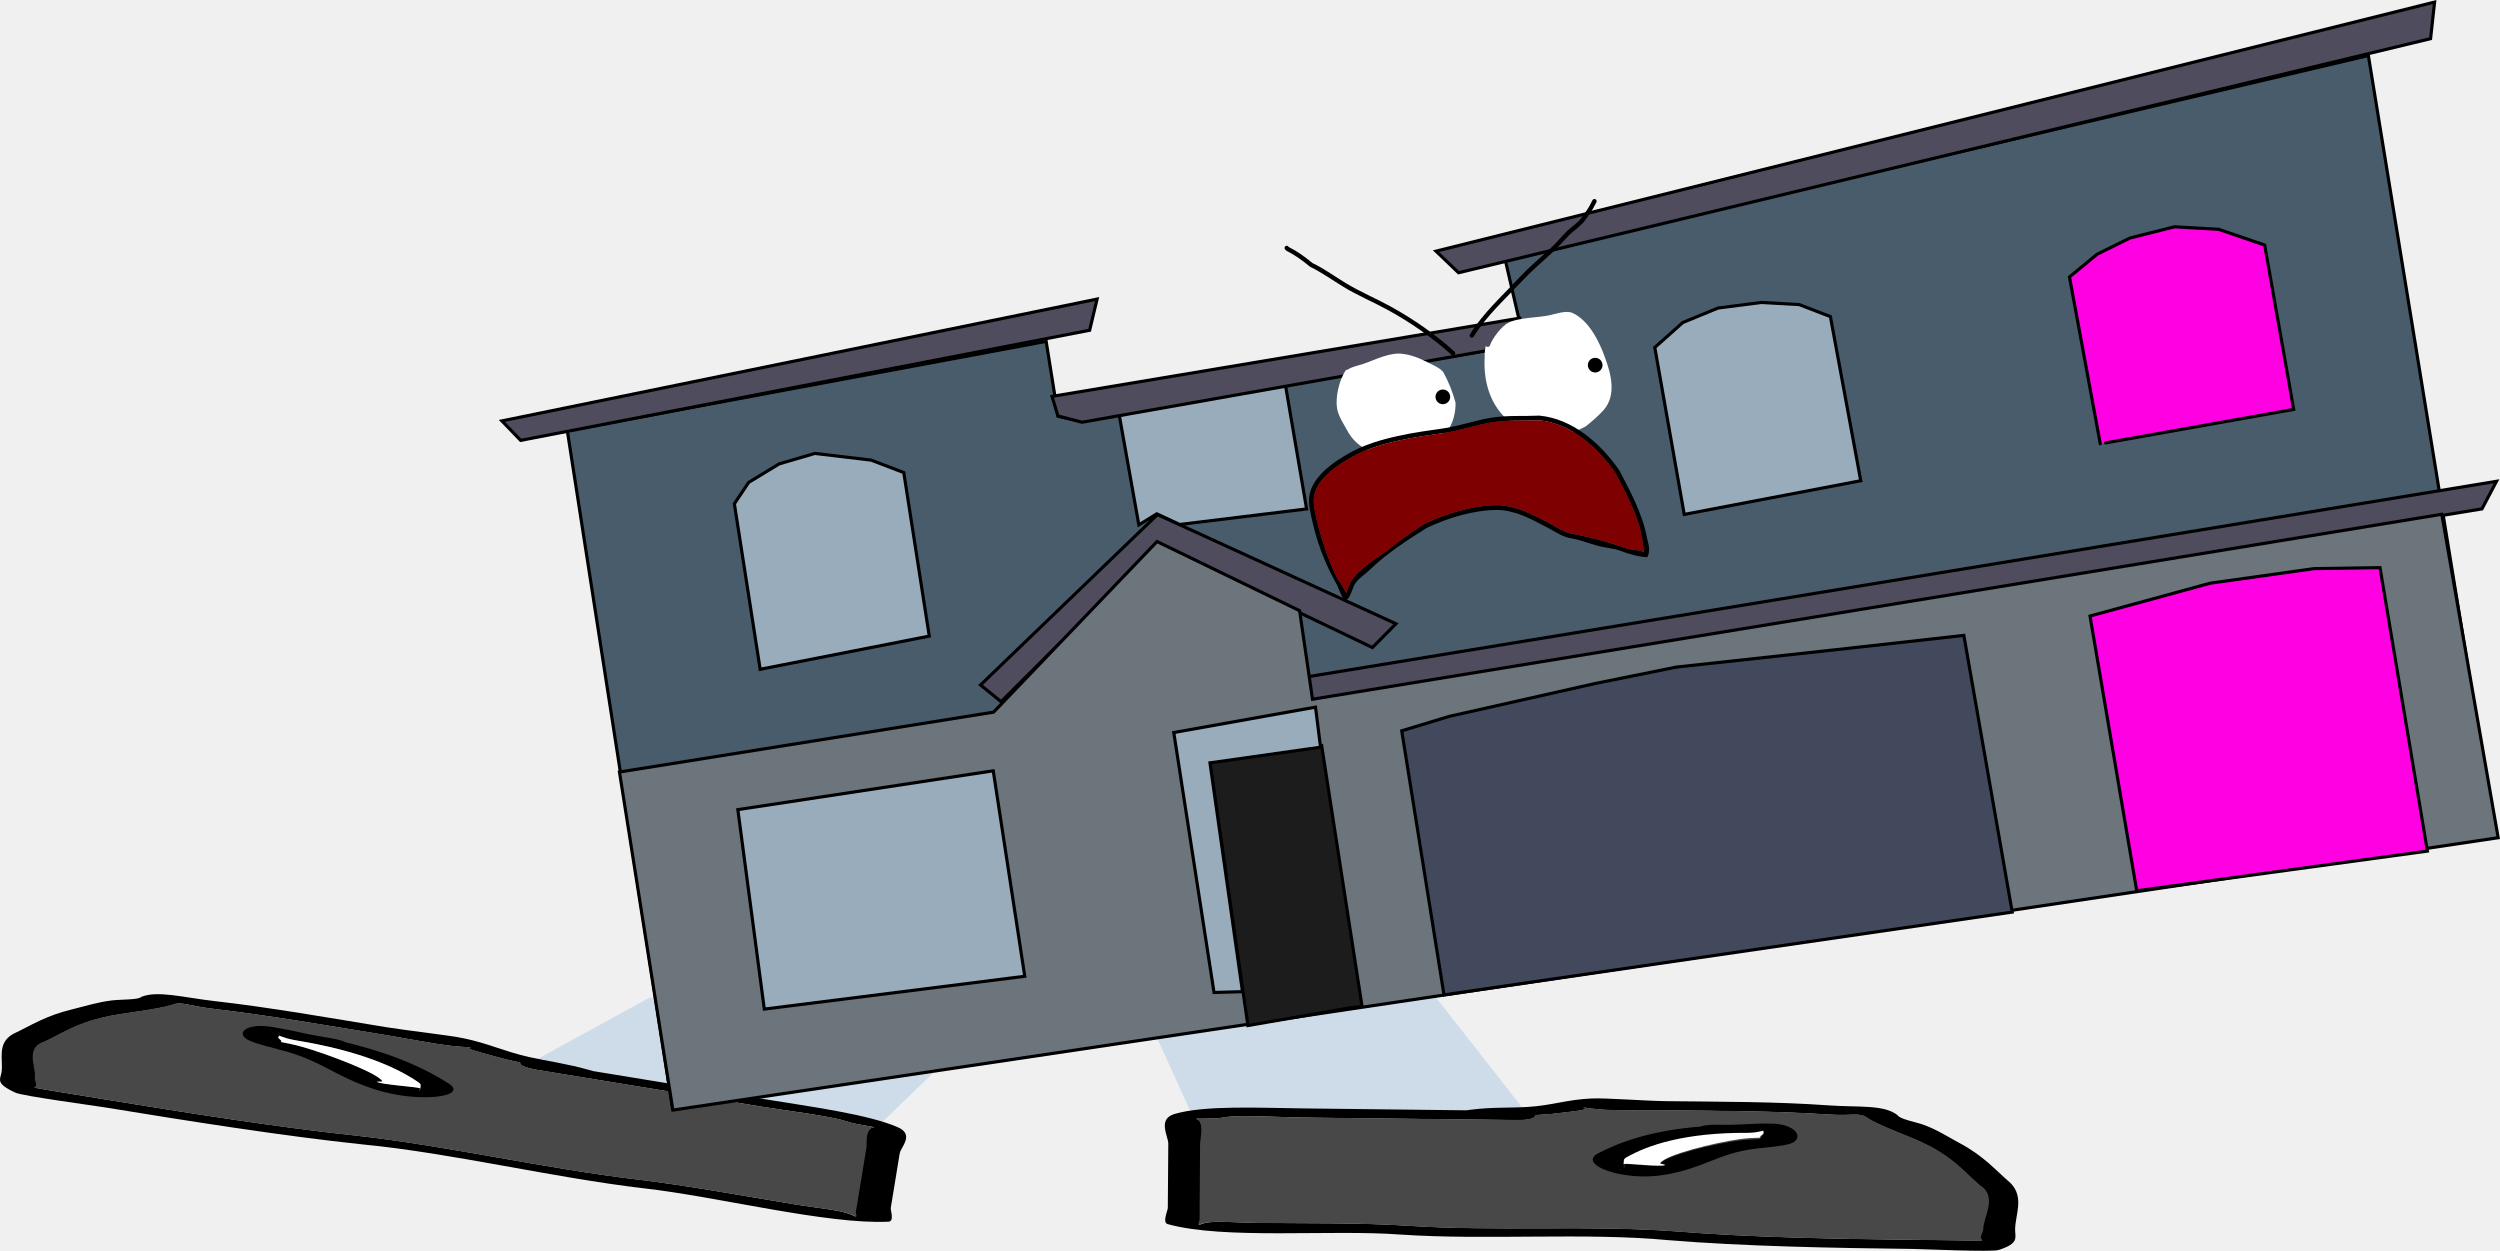
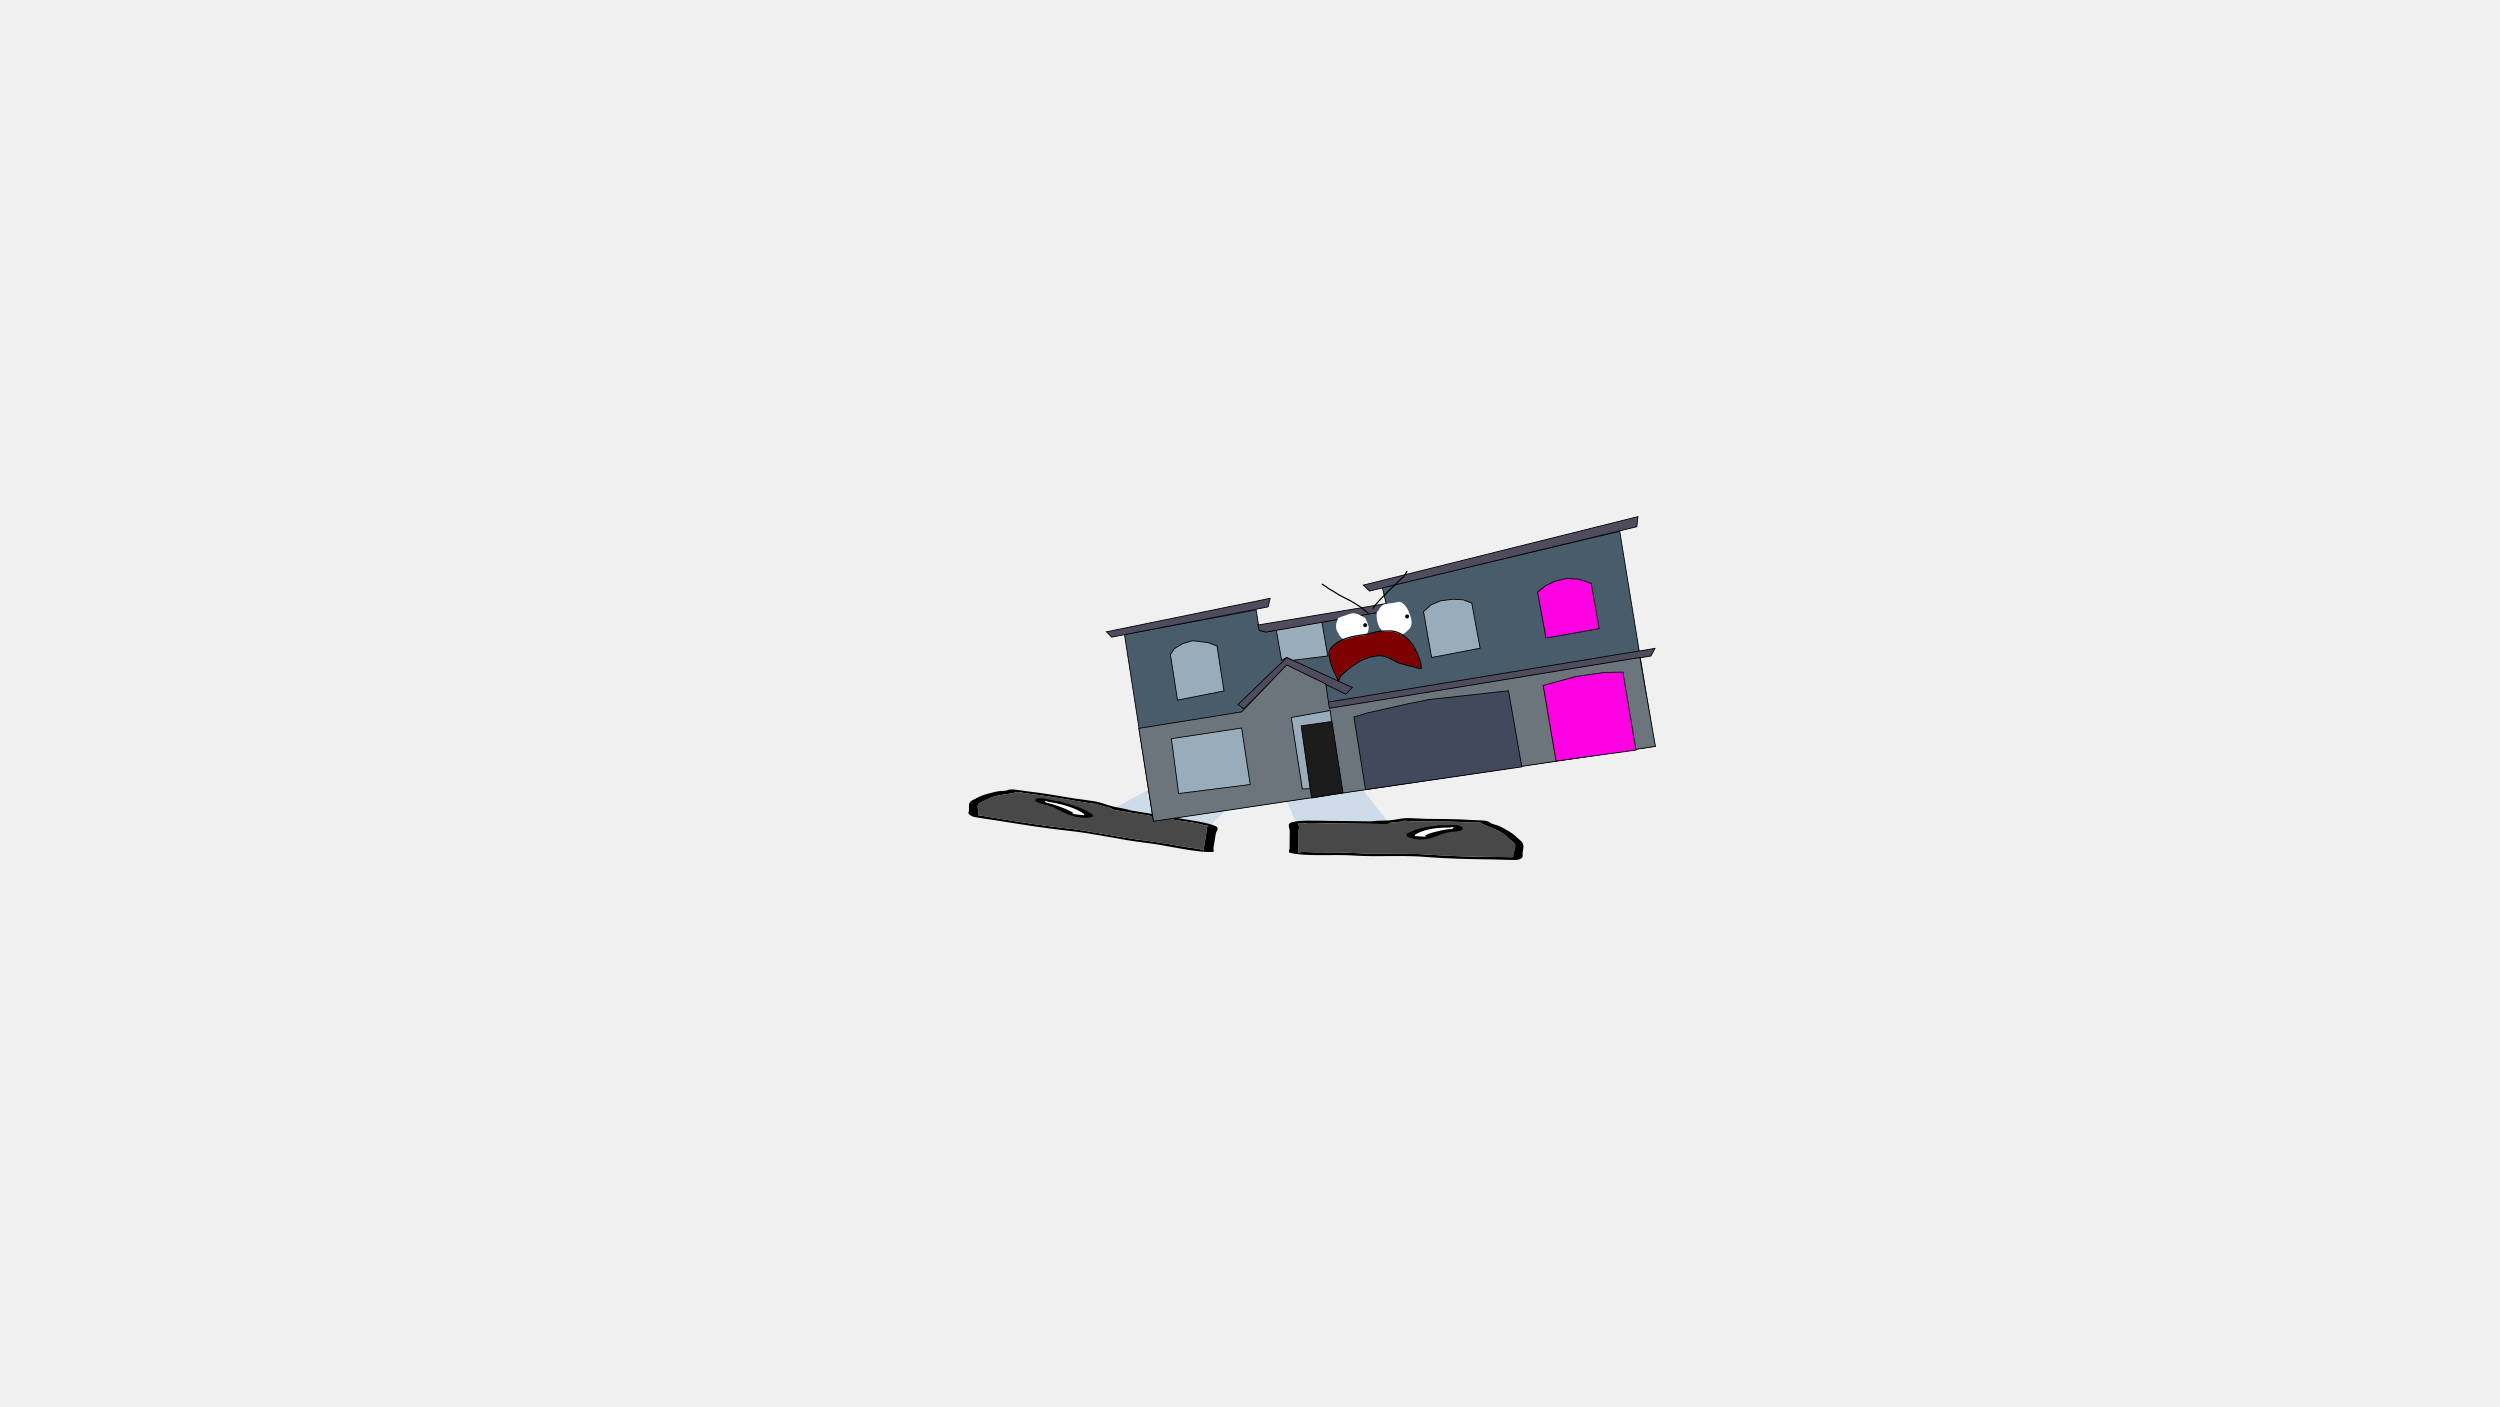
- <svg xmlns="http://www.w3.org/2000/svg" version="1.1" width="791.446" height="395.973" viewBox="0,0,791.446,395.973">
-   <g transform="translate(2.37353,35.68145)">
+ <svg xmlns="http://www.w3.org/2000/svg" version="1.1" width="2878.25" height="1619.58" viewBox="0,0,2878.25,1619.58">
+   <g transform="translate(1117.373,629.8093)">
    <g data-paper-data="{&quot;isPaintingLayer&quot;:true}" fill-rule="nonzero" stroke-linejoin="miter" stroke-miterlimit="10" stroke-dasharray="" stroke-dashoffset="0" style="mix-blend-mode: normal">
      <path d="M163.675,301.823l39.596,-21.697l98.116,15.817l-25.183,24.309z" data-paper-data="{&quot;index&quot;:null}" fill="#cedce9" stroke="#000000" stroke-width="0" stroke-linecap="round" />
      <path d="M154.582,298.856c-3.324,-0.942 -11.286,-2.866 -7.651,-2.912c-1.964,-0.116 -4.581,-0.294 -5.963,-0.453c-6.547,-0.753 -14.914,-2.442 -21.616,-3.54c-18.388,-3.012 -36.214,-6.1 -54.142,-8.232c-8.102,-0.964 -10.135,-2.419 -12.855,-1.294c-5.515,1.731 -15.477,2.451 -22.058,4.026c-8.92,2.134 -12.71,4.984 -18.401,7.656c-6.263,1.943 -2.456,8.266 -2.983,11.483c-0.141,0.861 1.232,2.66 -0.423,3.04c1.537,0.285 3.022,0.558 3.97,0.713c6.305,1.033 12.609,2.065 18.914,3.098c25.079,4.107 54.239,8.754 78.809,11.349c29.145,3.249 60.121,10.508 89.474,13.947c16.064,1.945 33.391,5.19 49.635,7.855c8.241,1.352 15.415,1.792 18.813,3.716c0.893,0.506 0.135,-0.824 0.202,-1.236c0.169,-1.03 0.337,-2.06 0.506,-3.09c0.945,-5.767 1.889,-11.535 2.834,-17.302c0.223,-1.363 -0.541,-6.497 2.779,-6.496c-0.605,-0.108 -1.289,-0.233 -1.666,-0.302c-3.334,-0.603 -5.209,-0.867 -7.749,-1.72c-4.409,-1.481 -19.783,-3.423 -25.925,-4.429c-23.868,-3.909 -47.736,-7.818 -71.604,-11.727c0,0 -5.404,-0.885 -5.202,-2.121c0.008,-0.051 0.025,-0.098 0.05,-0.142c-2.563,-0.548 -5.144,-1.149 -7.749,-1.888zM239.491,312.261c14.408,2.36 32.919,4.789 42.348,8.906c5.403,2.359 0.932,6.354 0.617,8.283c-0.945,5.767 -1.889,11.535 -2.834,17.302c-0.108,0.659 1.218,4.23 -0.708,4.326c-19.462,0.961 -54.382,-7.993 -77.534,-10.57c-28.702,-3.363 -61.104,-11.219 -88.968,-13.89c-25.324,-2.674 -55.574,-7.468 -81.443,-11.704c-3.711,-0.608 -26.068,-3.609 -28.371,-4.646c-6.605,-2.974 -4.85,-4.265 -4.493,-6.447c0.646,-3.945 -1.642,-9.149 3.666,-12.174c5.833,-2.739 10.102,-5.745 19.041,-7.884c3.606,-0.863 7.56,-2.159 12.13,-2.723c2.99,-0.369 8.556,-0.155 9.416,-1.131c5.092,-2.105 13.293,0.201 23.258,1.339c17.739,2.026 35.911,5.247 54.142,8.232c6.724,1.101 19.976,2.545 24.683,3.542c8.194,1.736 12.717,4.13 20.641,5.918c5.815,1.313 12.037,2.118 18.762,4.025c0.511,0.145 1.021,0.289 1.532,0.434c18.039,2.954 36.077,5.909 54.116,8.863z" data-paper-data="{&quot;index&quot;:null}" fill="#000000" stroke="none" stroke-width="0" stroke-linecap="butt" />
      <path d="M162.415,300.697c-0.025,0.044 -0.042,0.091 -0.05,0.142c-0.202,1.236 5.228,2.127 5.228,2.127c23.868,3.909 47.859,7.863 71.727,11.772c6.142,1.006 21.529,2.956 25.938,4.437c2.54,0.853 4.418,1.12 7.753,1.723c0.376,0.068 1.061,0.194 1.666,0.302c-3.32,-0.002 -2.541,5.147 -2.764,6.51c-0.945,5.767 -1.906,11.567 -2.851,17.335c-0.169,1.03 -0.347,2.063 -0.516,3.093c-0.067,0.412 0.686,1.743 -0.207,1.237c-3.398,-1.924 -10.579,-2.362 -18.82,-3.714c-16.244,-2.665 -33.622,-5.905 -49.687,-7.849c-29.353,-3.439 -60.617,-10.733 -89.763,-13.982c-24.57,-2.595 -53.845,-7.283 -78.924,-11.39c-6.305,-1.033 -12.62,-2.071 -18.925,-3.103c-0.949,-0.155 -2.435,-0.43 -3.972,-0.714c1.655,-0.38 0.273,-2.185 0.414,-3.046c0.527,-3.218 -3.302,-9.566 2.961,-11.509c5.692,-2.672 9.497,-5.544 18.416,-7.678c6.581,-1.575 16.586,-2.306 22.102,-4.038c2.721,-1.125 4.771,0.328 12.873,1.292c17.928,2.132 35.872,5.223 54.26,8.234c6.703,1.098 15.146,2.797 21.692,3.549c1.382,0.159 4.02,0.34 5.984,0.456c-3.635,0.046 4.359,1.976 7.683,2.918c2.605,0.738 5.217,1.346 7.78,1.894z" data-paper-data="{&quot;index&quot;:null}" fill="#484848" stroke="none" stroke-width="0" stroke-linecap="butt" />
      <path d="M85.915,292.82c-0.068,0.418 1.712,1.229 0.729,1.408c2.366,0.445 4.735,0.958 6.817,1.548c8.029,2.276 24.117,8.411 25.317,10.923c0.098,0.204 -2.221,-0.144 -1.856,0.083c1.215,0.755 11.995,1.555 13.192,1.908c0.271,0.08 0.398,0.156 0.442,0.231c-0.023,-0.214 -0.043,-0.421 -0.023,-0.545c0.072,-0.438 0.225,-0.897 -0.567,-1.429c-6.712,-4.643 -18.063,-9.871 -38.647,-13.242c0,0 -2.429,-0.398 -3.969,-1.032c-0.523,-0.157 -0.924,-0.306 -1.187,-0.448c-0.11,0.224 -0.224,0.452 -0.248,0.595zM130.331,309.612c0.327,0.313 0.287,-0.124 0.237,-0.584c-0.057,0.186 -0.461,0.37 -0.237,0.584zM139.814,307.425c6.216,4.174 -9.777,6.166 -23.297,1.828c-12.756,-4.093 -16.542,-8.739 -28.252,-12.058c-3.956,-1.121 -8.746,-2.164 -11.632,-3.424c-4.573,-1.997 -1.778,-5.801 7.348,-4.306c6.572,1.076 9.729,2.094 15.847,3.096l2.702,0.443c0,0 3.102,0.508 4.517,1.292c15.812,3.817 25.587,8.535 32.765,13.13z" data-paper-data="{&quot;index&quot;:null}" fill="#000000" stroke="none" stroke-width="0" stroke-linecap="butt" />
      <path d="M85.969,292.151c0.263,0.141 0.665,0.291 1.187,0.448c1.54,0.635 3.981,1.032 3.981,1.032c20.584,3.371 32.353,8.742 39.065,13.385c0.792,0.532 0.614,0.996 0.542,1.434c-0.02,0.125 -0.011,0.332 0.012,0.546c-0.044,-0.075 -0.169,-0.151 -0.44,-0.231c-1.197,-0.354 -12.072,-1.153 -13.287,-1.907c-0.365,-0.227 1.715,-0.029 1.617,-0.233c-1.2,-2.511 -17.371,-8.643 -25.4,-10.918c-2.083,-0.59 -4.466,-1.101 -6.832,-1.546c0.983,-0.179 -0.774,-0.994 -0.706,-1.412c0.023,-0.143 0.151,-0.372 0.261,-0.596z" data-paper-data="{&quot;index&quot;:null}" fill="#ffffff" stroke="none" stroke-width="0" stroke-linecap="butt" />
      <path d="M374.767,316.697l-19.46,-42.597l93.626,1.798l33.26,42.433z" data-paper-data="{&quot;index&quot;:null}" fill="#cedce9" stroke="#000000" stroke-width="0" stroke-linecap="round" />
      <path d="M491.112,316.739c-2.537,0.328 -5.03,0.503 -7.497,0.622c0.016,0.055 0.024,0.113 0.024,0.172c-0.011,1.456 -5.17,1.396 -5.17,1.396c-22.786,-0.267 -45.571,-0.534 -68.357,-0.801c-5.863,-0.069 -20.448,-0.9 -24.779,-0.08c-2.495,0.472 -4.278,0.402 -7.47,0.43c-0.36,0.003 -1.016,0.011 -1.595,0.014c3.082,0.658 1.546,6.387 1.533,7.994c-0.052,6.795 -0.105,13.59 -0.157,20.385c-0.009,1.213 -0.019,2.427 -0.028,3.64c-0.004,0.485 -0.922,1.858 -0.011,1.456c3.464,-1.528 10.195,-0.606 18.062,-0.516c15.508,0.176 32.115,-0.097 47.34,0.869c27.801,1.896 57.725,-0.262 85.303,1.811c23.226,1.912 51.042,2.386 74.984,2.667c6.019,0.071 12.038,0.141 18.057,0.212c0.906,0.011 2.328,-0.007 3.8,-0.028c-1.475,-0.764 0.089,-2.552 0.097,-3.567c0.029,-3.791 4.582,-10.277 -0.919,-13.748c-4.853,-4.193 -7.912,-8.211 -15.848,-12.429c-5.855,-3.112 -14.986,-5.917 -19.827,-8.997c-2.344,-1.829 -4.465,-0.566 -12.141,-1.073c-16.986,-1.122 -34.03,-1.127 -51.584,-1.333c-6.399,-0.075 -14.438,0.197 -20.636,-0.242c-1.308,-0.093 -3.766,-0.409 -5.608,-0.667c3.367,0.775 -4.334,1.396 -7.572,1.815zM410.135,315.215c17.221,0.202 34.441,0.404 51.662,0.606c0.497,-0.064 0.995,-0.129 1.492,-0.193c6.55,-0.847 12.456,-0.533 18.065,-0.88c7.644,-0.474 12.228,-2.317 20.114,-2.677c4.53,-0.206 17.065,0.774 23.483,0.85c17.404,0.204 34.792,0.127 51.584,1.333c9.433,0.677 17.418,-0.334 21.806,3.09c0.641,1.289 5.842,2.15 8.558,3.168c4.151,1.555 7.613,3.826 10.821,5.531c7.953,4.227 11.431,8.52 16.405,12.817c4.44,4.521 1.477,10.027 1.442,14.675c-0.02,2.57 1.401,4.398 -5.209,6.492c-2.305,0.73 -23.542,-0.276 -27.085,-0.318c-24.695,-0.29 -53.548,-0.812 -77.486,-2.783c-26.295,-2.479 -57.639,0.079 -84.824,-1.775c-21.906,-1.65 -55.763,1.665 -73.675,-3.305c-1.773,-0.492 0.033,-4.32 0.039,-5.096c0.052,-6.795 0.105,-13.59 0.157,-20.385c0.017,-2.272 -3.489,-7.737 1.907,-9.366c9.416,-2.842 26.99,-1.945 40.745,-1.783z" data-paper-data="{&quot;index&quot;:null}" fill="#000000" stroke="none" stroke-width="0" stroke-linecap="butt" />
      <path d="M483.544,317.29c2.467,-0.119 4.99,-0.296 7.527,-0.623c3.237,-0.418 10.969,-1.04 7.602,-1.815c1.842,0.257 4.32,0.574 5.629,0.667c6.198,0.439 14.309,0.171 20.708,0.246c17.554,0.206 34.709,0.233 51.695,1.355c7.676,0.507 9.813,-0.75 12.157,1.079c4.841,3.08 14.01,5.907 19.866,9.019c7.936,4.218 11.006,8.264 15.858,12.457c5.501,3.471 0.924,9.982 0.895,13.773c-0.008,1.015 -1.582,2.808 -0.107,3.572c-1.472,0.02 -2.896,0.039 -3.802,0.029c-6.019,-0.071 -12.048,-0.137 -18.067,-0.207c-23.942,-0.281 -51.872,-0.731 -75.097,-2.643c-27.578,-2.073 -57.775,0.068 -85.576,-1.828c-15.225,-0.966 -31.879,-0.71 -47.387,-0.886c-7.867,-0.089 -14.604,-1.015 -18.068,0.513c-0.911,0.402 0.004,-0.973 0.007,-1.458c0.009,-1.213 0.01,-2.433 0.019,-3.646c0.052,-6.795 0.094,-13.63 0.146,-20.425c0.012,-1.606 1.564,-7.35 -1.517,-8.008c0.579,-0.003 1.235,-0.012 1.595,-0.015c3.192,-0.028 4.979,0.04 7.474,-0.433c4.331,-0.82 18.929,0.005 24.792,0.074c22.786,0.267 45.693,0.507 68.478,0.774c0,0 5.184,0.058 5.196,-1.398c0,-0.06 -0.007,-0.117 -0.023,-0.172z" data-paper-data="{&quot;index&quot;:null}" fill="#484848" stroke="none" stroke-width="0" stroke-linecap="butt" />
      <path d="M555.826,323.476c0.001,-0.169 -0.068,-0.452 -0.134,-0.731c-0.267,0.11 -0.664,0.201 -1.174,0.277c-1.532,0.421 -3.851,0.394 -3.851,0.394c-19.651,-0.23 -31.03,3.502 -38.008,7.486c-0.821,0.452 -0.753,1.008 -0.757,1.524c-0.001,0.147 -0.053,0.379 -0.109,0.62c0.053,-0.077 0.183,-0.139 0.447,-0.177c1.168,-0.167 11.304,1.059 12.554,0.436c0.376,-0.187 -1.833,-0.249 -1.71,-0.464c1.519,-2.638 17.441,-6.469 25.261,-7.479c2.028,-0.262 4.31,-0.379 6.578,-0.419c-0.883,-0.4 0.9,-0.976 0.903,-1.468zM511.765,333.166c-0.121,0.516 -0.229,1.01 0.126,0.716c0.242,-0.201 -0.103,-0.491 -0.126,-0.716zM503.44,329.492c7.403,-3.837 17.237,-7.299 32.53,-8.527c1.44,-0.616 4.401,-0.582 4.401,-0.582l2.579,0.03c5.841,0.068 8.935,-0.47 15.209,-0.396c8.713,0.102 10.695,5.015 6.128,6.394c-2.882,0.87 -7.496,1.112 -11.349,1.61c-11.405,1.474 -15.667,6.044 -28.168,8.196c-13.249,2.281 -27.774,-3.18 -21.331,-6.726z" data-paper-data="{&quot;index&quot;:null}" fill="#000000" stroke="none" stroke-width="0" stroke-linecap="butt" />
      <path d="M555.816,322.248c0.068,0.278 0.15,0.565 0.15,0.734c-0.002,0.492 -1.761,1.089 -0.876,1.483c-2.268,0.055 -4.562,0.182 -6.589,0.459c-7.815,1.066 -23.796,4.988 -25.302,7.636c-0.123,0.215 1.841,0.389 1.466,0.578c-1.247,0.632 -11.476,-0.543 -12.643,-0.368c-0.264,0.04 -0.393,0.103 -0.445,0.181c0.055,-0.241 0.096,-0.477 0.096,-0.624c0.002,-0.516 -0.091,-1.082 0.727,-1.54c6.959,-4.034 18.732,-7.93 38.383,-7.837c0,0 2.33,0.014 3.859,-0.418c0.51,-0.079 0.907,-0.174 1.173,-0.285z" data-paper-data="{&quot;index&quot;:null}" fill="#ffffff" stroke="none" stroke-width="0" stroke-linecap="butt" />
      <g>
        <g data-paper-data="{&quot;index&quot;:null}" stroke="#000000" stroke-width="1" stroke-linecap="round">
          <path d="M210.552,315.153l-33.33,-214.507l151.591,-28.259l3.796,23.718l6.995,1.546l140.694,-24.516l-6.211,-26.835l273.316,-64.401l39.495,242.616l1.102,4.801z" fill="#495c6b" />
          <path d="M405.255,179.606l382.713,-62.915l-4.6,8.733l-375.019,61.351z" fill="#4f4c5d" />
          <path d="M314.549,186.459l-6.511,-5.289l56.011,-53.949l75.508,34.566l-7.459,7.525l-67.84,-32.461z" fill="#4f4c5d" />
          <path d="M788.492,229.523l-577.846,86.224l-16.913,-107.027l118.438,-18.955l51.747,-54.006l45.13,21.894l4.092,28.023l357.505,-58.548z" fill="#6c757c" />
          <path d="M674.067,246.326l-14.783,-86.979l38.021,-10.398l32.907,-4.619l20.87,-0.32l15.01,89.747z" fill="#ff00e3" />
          <path d="M454.763,279.266l-13.378,-83.591l15.015,-4.56l46.214,-10.416l25.698,-5.191l50.769,-5.537l40.259,-4.502l15.313,87.595z" fill="#42495c" />
          <path d="M416.04,200.378l12.772,82.502l-4.643,0.635l-31.477,5.469l-12.074,-83.531z" fill="#1c1c1c" />
          <path d="M381.959,278.516l-12.739,-82.292l44.868,-8.043l1.599,12.685l-35.01,4.956l10.299,72.438z" fill="#99acbb" />
          <path d="M231.209,220.63l80.854,-12.293l9.979,65.048l-82.452,10.392z" fill="#99acbb" />
          <path d="M238.28,176.201l-8.17,-52.397l4.525,-6.763l9.631,-5.855l11.331,-3.323l17.808,2.111l10.338,3.953l8.069,51.766z" fill="#99acbb" />
          <path d="M404.525,85.97l6.748,39.468l-40.191,4.922l-7.226,-3.373l-5.695,3.5l-6.251,-35.018z" fill="#99acbb" />
          <path d="M530.821,127.172l-9.322,-52.859l8.874,-7.891l11.129,-4.585l13.736,-1.767l11.97,0.672l9.884,3.81l9.608,51.951z" fill="#99acbb" />
          <path d="M662.525,104.8l-9.743,-52.792l8.765,-7.226l10.397,-5.115l14.098,-3.55l13.93,0.79l14.603,4.996l9.188,52.018l-59.555,10.61" fill="#ff00e3" />
          <path d="M767.095,-23.442l-307.723,74.105l-7.133,-6.838l316.13,-78.847z" fill="#4f4c5d" />
          <path d="M480.707,73.13l-140.526,24.862l-7.655,-2.01l-1.851,-6.174l148.088,-24.778z" fill="#4f4c5d" />
          <path d="M342.584,68.869l-180.12,34.865l-5.947,-6.166l188.424,-38.567z" fill="#4f4c5d" />
        </g>
        <path d="M468.398,74.102c0.656,0.238 0.894,-0.419 0.894,-0.419c0.802,-2.269 3.703,-6.177 5.932,-7.228c3.557,-1.677 8.861,-1.49 12.756,-2.296c2.019,-0.418 5.399,-1.672 7.416,-0.782c5.243,2.311 8.636,9.252 10.398,14.307c1.879,5.1 3.614,11.795 -0.492,16.444c-1.639,1.856 -3.707,3.608 -5.64,5.157c-4.86,2.586 -9.353,4.01 -14.854,2.539c-1.245,-0.333 -2.398,-1.245 -3.646,-1.606c-1.32,-0.381 -2.581,-0.318 -3.763,-1.06c-7.528,-4.868 -10.262,-13.22 -9.753,-21.799c-0.045,-0.979 0.037,-2.333 0.365,-3.568c0.065,0.123 0.182,0.237 0.386,0.311z" data-paper-data="{&quot;noHover&quot;:false,&quot;origItem&quot;:[&quot;Path&quot;,{&quot;applyMatrix&quot;:true,&quot;segments&quot;:[[[650.21918,215.53083],[0.09642,0.28248],[-1.11678,2.51045]],[[648.23979,222.96917],[0.23688,-2.09365],[-3.99719,18.04653]],[[661.52065,272.46131],[-14.33186,-12.89576],[2.25809,1.97805]],[[669.13405,275.97953],[-2.67384,-1.25807],[2.52852,1.1897]],[[676.31221,280.62035],[-2.5309,-1.13013],[11.18215,4.9932]],[[708.64273,280.28314],[-11.20046,3.83906],[4.63147,-2.63193]],[[722.34432,271.27187],[-4.11196,3.38365],[10.30015,-8.4758]],[[728.95604,236.59764],[2.25747,11.4699],[-2.02425,-11.33456]],[[711.78417,202.75226],[10.34843,6.68948],[-3.9821,-2.57413]],[[695.80115,201.90503],[4.42948,-0.20134],[-8.54459,0.38827]],[[667.99464,202.43639],[8.12416,-2.35187],[-5.09223,1.47416]],[[652.97385,215.74034],[2.47338,-4.54537],[0,0]],[[650.93415,216.32311],[1.31124,0.72846],[-0.40803,-0.22669]]],&quot;closed&quot;:true}]}" fill="#ffffff" stroke="none" stroke-width="0.5" stroke-linecap="butt" />
        <path d="M424.351,81.286c1.517,-0.959 2.943,-1.134 4.635,-1.691c4.025,-1.324 8.703,-3.956 13.037,-3.212c3.534,0.47 6.644,2.147 9.757,3.736c0.903,0.461 2.35,1.255 2.872,2.216c1.621,2.982 2.89,6.18 3.774,9.469c0.07,2.97 -0.813,7.004 -2.942,9.261c-0.702,0.744 -1.991,0.946 -2.799,1.65c-1.336,1.164 -2.539,2.359 -4.248,3.013c-1.579,0.604 -3.387,0.818 -5.004,1.361c-2.469,0.833 -4.468,2.482 -7.212,2.461c-1.098,-0.008 -2.517,-1.125 -3.511,-1.631c-3.697,-1.882 -5.972,-3.03 -8.192,-6.627c-1.246,-2.394 -3.132,-4.952 -3.602,-7.66c-0.596,-3.438 0.595,-9.032 2.867,-12.248c0.293,0.077 0.567,-0.097 0.567,-0.097z" data-paper-data="{&quot;noHover&quot;:false,&quot;origItem&quot;:[&quot;Path&quot;,{&quot;applyMatrix&quot;:true,&quot;segments&quot;:[[[553.7006,216.63619],[0.59532,0.26265],[-5.9169,6.05745]],[[543.47767,241.61406],[-0.09786,-7.50448],[0.0771,5.9122]],[[548.51691,259.06076],[-1.83345,-5.50735],[3.49251,8.39357]],[[563.62288,275.8706],[-7.21139,-5.25355],[1.93954,1.41297]],[[570.50559,280.51798],[-2.32834,-0.39046],[5.81946,0.97591]],[[586.6132,277.7361],[-5.52744,0.93058],[3.61778,-0.60169]],[[597.67025,276.5562],[-3.55835,0.74677],[3.85248,-0.8085]],[[607.689,271.61918],[-3.23302,2.01837],[1.9542,-1.22]],[[614.18224,269.07899],[-1.74293,1.34096],[5.28934,-4.06947]],[[623.55839,250.45956],[-0.86037,6.33091],[-0.75859,-7.28567]],[[618.77155,229.12149],[2.42948,6.88393],[-0.78333,-2.21957]],[[613.43497,223.45526],[1.76072,1.28556],[-6.07104,-4.43265]],[[594.03369,212.24122],[7.34554,2.19926],[-8.94925,-3.05305]],[[565.33653,214.62306],[8.99834,-1.44435],[-3.78346,0.60729]],[[554.93728,216.62397],[3.54869,-1.52183],[0,0]]],&quot;closed&quot;:true}]}" fill="#ffffff" stroke="none" stroke-width="0.5" stroke-linecap="butt" />
        <path d="M452.103,90.324c-0.203,-1.268 0.66,-2.46 1.928,-2.663c1.268,-0.203 2.46,0.66 2.663,1.928c0.203,1.268 -0.66,2.46 -1.928,2.663c-1.268,0.203 -2.46,-0.66 -2.663,-1.928z" fill="#000000" stroke="none" stroke-width="0.5" stroke-linecap="butt" />
        <path d="M500.33,80.284c-0.203,-1.268 0.66,-2.46 1.928,-2.663c1.268,-0.203 2.46,0.66 2.663,1.928c0.203,1.268 -0.66,2.46 -1.928,2.663c-1.268,0.203 -2.46,-0.66 -2.663,-1.928z" fill="#000000" stroke="none" stroke-width="0.5" stroke-linecap="butt" />
        <path d="M404.587,42.264c0.567,-0.407 0.973,0.16 0.973,0.16l-0.089,0.015c2.768,1.377 5.284,3.19 7.666,5.161c3.793,1.829 7.034,4.22 10.597,6.385c4.523,2.749 9.566,4.831 14.211,7.402c7.319,4.051 13.907,8.653 20.134,14.223c0,0 0.52,0.465 0.055,0.985c-0.465,0.52 -0.985,0.055 -0.985,0.055c-6.149,-5.5 -12.652,-10.042 -19.88,-14.042c-4.662,-2.58 -9.72,-4.671 -14.26,-7.43c-3.573,-2.171 -6.836,-4.544 -10.625,-6.403c-2.358,-1.925 -4.807,-3.73 -7.534,-5.086l-0.423,-0.45c0,0 -0.407,-0.567 0.16,-0.973z" fill="#000000" stroke="none" stroke-width="0.5" stroke-linecap="butt" />
        <path d="M502.713,27.404c0.617,0.325 0.292,0.942 0.292,0.942l-0.281,0.531c-0.852,1.848 -2.086,3.521 -3.278,5.167c-1.109,1.521 -2.508,2.494 -3.928,3.702c-2.111,1.796 -3.839,4.098 -5.866,5.986c-3.379,3.148 -6.819,5.977 -9.988,9.376c-5.247,5.628 -11.451,11.156 -15.489,17.767c0,0 -0.365,0.595 -0.959,0.23c-0.595,-0.365 -0.23,-0.959 -0.23,-0.959c4.114,-6.69 10.339,-12.282 15.658,-17.989c3.19,-3.422 6.655,-6.276 10.057,-9.445c2.034,-1.894 3.771,-4.191 5.883,-6.001c1.335,-1.144 2.698,-2.043 3.732,-3.484c1.135,-1.567 2.338,-3.164 3.139,-4.929l0.315,-0.601c0,0 0.325,-0.617 0.942,-0.292z" fill="#000000" stroke="none" stroke-width="0.5" stroke-linecap="butt" />
        <path d="M456.8,86.902c0.636,1.591 1.182,3.234 1.628,4.893c0.07,2.97 -0.808,7.007 -2.938,9.264c-0.702,0.744 -1.99,0.948 -2.798,1.651c-1.336,1.164 -2.539,2.363 -4.249,3.018c-1.579,0.604 -3.392,0.822 -5.008,1.364c-2.469,0.833 -4.476,2.481 -7.219,2.461c-1.098,-0.008 -2.52,-1.128 -3.514,-1.634c-3.697,-1.882 -5.971,-3.037 -8.191,-6.634c-1.246,-2.394 -3.128,-4.953 -3.598,-7.662c-0.331,-1.911 -0.108,-4.494 0.541,-6.95c0.184,0.092 0.366,0.093 0.366,0.093c6.984,0.074 14.165,-1.408 21.061,-0.893c4.548,0.838 9.162,0.091 13.629,1.05z" data-paper-data="{&quot;noHover&quot;:true,&quot;origItem&quot;:[&quot;Path&quot;,{&quot;applyMatrix&quot;:true,&quot;segments&quot;:[[[310.89291,115.48297],[0,0],[-4.24213,-1.69801]],[[297.66185,112.18117],[4.34188,1.59244],[-6.71071,-1.66925]],[[276.81117,109.49825],[6.87133,1.24933],[0,0]],[[276.46621,109.34428],[0.16574,0.12138],[-1.05329,2.31156]],[[274.77049,116.08875],[-0.00488,-1.93909],[0.00693,2.74918]],[[277.02805,124.22502],[-0.82549,-2.56954],[1.58272,3.91957]],[[283.96913,132.11444],[-3.32714,-2.47784],[0.89484,0.66643]],[[287.14642,134.30885],[-1.08062,-0.19293],[2.7009,0.4822]],[[294.64905,133.09425],[-2.57446,0.40562],[1.68498,-0.26205]],[[299.79566,132.59977],[-1.65807,0.32978],[1.79512,-0.35705]],[[304.4779,130.35339],[-1.51303,0.92258],[0.91455,-0.55766]],[[307.50927,129.20414],[-0.81692,0.61493],[2.47912,-1.86616]],[[311.95968,120.59316],[-0.43099,2.93926],[-0.15995,-1.71076]],[[311.18161,115.50933],[0.35862,1.67512],[0,0]]],&quot;closed&quot;:true}]}" fill="none" stroke="none" stroke-width="0.5" stroke-linecap="butt" />
        <path d="M517.217,133.242c-1.533,-6.683 -5.227,-13.489 -8.195,-19.179c-5.522,-8.021 -14.026,-15.68 -24.079,-16.671c-4.873,0.246 -9.639,-0.129 -14.506,0.581c-4.992,0.729 -9.756,2.451 -14.744,3.307c-9.588,1.373 -21.119,2.829 -29.706,7.537c-4.924,2.692 -12.576,7.57 -12.449,14.051c0.057,2.887 0.976,5.851 1.612,8.647c1.274,4.829 2.895,9.438 4.908,13.993c0.886,2.005 2.31,3.711 3.324,5.685c0.125,0.243 0.324,0.588 0.428,0.9c0.372,-1.152 1.255,-3.348 1.366,-3.531c2.811,-4.471 8.15,-7.219 12.171,-10.397c3.605,-2.849 7.433,-5.677 11.345,-8.096c7.049,-3.277 15.157,-5.784 23.018,-5.819c6.203,0.175 11.125,2.98 16.574,5.802c2.496,1.292 4.525,2.925 7.386,3.275c5.415,1.055 11.406,2.622 16.549,4.522c1.804,0.666 4.048,0.329 5.765,1.31c-0.052,-0.147 -0.054,-0.272 -0.054,-0.272c-0.004,-0.333 -0.015,-0.668 -0.034,-1.004c-0.261,-1.319 -0.366,-2.942 -0.555,-3.941l-0.041,0.07c0,0 -0.284,-0.388 -0.087,-0.77zM519.016,134.588c0.496,2.103 1.186,4.036 0.112,6.125c-2.792,-0.088 -5.943,-1.046 -8.532,-2.034c-2.11,-0.805 -4.903,-0.947 -7.139,-1.553c-2.747,-0.745 -5.216,-1.786 -8.016,-2.316c-3.044,-0.376 -5.183,-2.05 -7.83,-3.418c-5.243,-2.709 -9.961,-5.473 -15.916,-5.641c-7.591,0.028 -15.484,2.47 -22.288,5.639c-6.105,3.793 -12.9,8.202 -18.002,13.205c-1.587,1.556 -3.832,2.867 -4.948,4.752c-0.543,0.876 -1.574,5.102 -2.927,4.931c-0.985,-0.124 -2.237,-4.046 -2.654,-4.79c-3.195,-5.695 -5.492,-11.204 -7.182,-17.615c-0.667,-2.925 -1.61,-6.015 -1.655,-9.036c-0.107,-7.094 7.772,-12.352 13.229,-15.335c8.765,-4.779 20.414,-6.303 30.192,-7.702c4.995,-0.858 9.761,-2.58 14.761,-3.31c4.951,-0.723 9.8,-0.36 14.758,-0.597c10.591,1.015 19.519,8.925 25.328,17.397c3.306,6.311 7.404,13.92 8.709,21.298z" fill="#000000" stroke="none" stroke-width="0.5" stroke-linecap="butt" />
        <path d="M517.354,134.022l0.041,-0.07c0.189,1 0.293,2.625 0.554,3.945c0.019,0.336 0.03,0.671 0.033,1.004c0,0 0.001,0.125 0.054,0.272c-1.716,-0.98 -3.961,-0.643 -5.765,-1.31c-5.143,-1.899 -11.133,-3.466 -16.549,-4.521c-2.862,-0.35 -4.986,-2.011 -7.482,-3.303c-5.45,-2.822 -10.273,-5.609 -16.476,-5.785c-7.861,0.035 -15.973,2.519 -23.022,5.796c-3.912,2.419 -7.743,5.242 -11.347,8.091c-4.022,3.178 -9.362,5.923 -12.173,10.394c-0.111,0.183 -0.996,2.377 -1.368,3.529c-0.104,-0.312 -0.386,-0.601 -0.511,-0.844c-1.015,-1.974 -2.442,-3.687 -3.328,-5.691c-2.013,-4.554 -3.639,-9.178 -4.913,-14.007c-0.637,-2.796 -1.556,-5.769 -1.613,-8.655c-0.127,-6.481 7.528,-11.376 12.452,-14.068c8.586,-4.708 20.146,-6.192 29.734,-7.565c4.989,-0.856 9.782,-2.581 14.774,-3.31c4.867,-0.71 9.652,-0.326 14.525,-0.572c10.053,0.991 18.575,8.679 24.097,16.7c2.968,5.691 6.663,12.516 8.195,19.199c-0.197,0.382 0.087,0.771 0.087,0.771z" data-paper-data="{&quot;noHover&quot;:false,&quot;origItem&quot;:[&quot;Path&quot;,{&quot;applyMatrix&quot;:true,&quot;segments&quot;:[[[253.41468,164.95867],[-0.2996,0.30876],[0.46946,-6.84066]],[[251.12826,144.22747],[1.19144,6.3065],[-2.96133,-9.27699]],[[232.91219,121.29492],[9.33515,3.86109],[-4.73527,-1.17659]],[[218.86037,117.6485],[4.86395,0.73013],[-4.98925,-0.74894]],[[203.79018,116.54194],[5.02287,0.6259],[-9.57425,-1.46375]],[[173.17505,115.14845],[9.58212,-2.01839],[-5.49257,1.15001]],[[157.18934,124.98958],[1.75587,-6.23956],[-0.78215,2.7794]],[[156.22724,133.73265],[0.20055,-2.86045],[-0.17975,4.99089]],[[156.87069,148.54749],[-0.60717,-4.94238],[0.26723,2.17525]],[[158.40519,154.9521],[-0.3991,-2.18343],[0.04906,0.26838]],[[158.55439,155.93764],[-0.00909,-0.32866],[0.68965,-0.99435]],[[160.88509,152.95439],[-0.15922,0.14307],[3.98627,-3.46463]],[[175.54678,146.52969],[-4.76981,1.87635],[4.27552,-1.68191]],[[188.75094,142.06844],[-4.44481,1.18152],[7.696,-1.09371]],[[212.46791,143.16837],[-7.53405,-2.24432],[5.88649,1.96521]],[[226.65031,153.52358],[-4.39853,-4.27955],[2.01459,1.96009]],[[232.77093,158.79854],[-2.63773,-1.16409],[4.8774,2.57897]],[[247.29959,167.921],[-4.37183,-3.30796],[1.53346,1.1603]],[[252.43749,170.84497],[-1.35854,-1.43568],[-0.00745,-0.15586]],[[252.46486,170.56957],[0,0],[0.09322,-0.32009]],[[252.72348,169.59922],[-0.0793,0.32672],[0.13225,-1.33834]],[[253.33408,165.66608],[-0.10906,1.01146],[0,0]],[253.275,165.72108]],&quot;closed&quot;:true}]}" fill="#7f0000" stroke="none" stroke-width="0.5" stroke-linecap="butt" />
      </g>
+       <path d="M-1117.373,989.77v-1619.58h2878.25v1619.58z" fill="none" stroke="#000000" stroke-width="0" stroke-linecap="butt" />
    </g>
  </g>
</svg>
